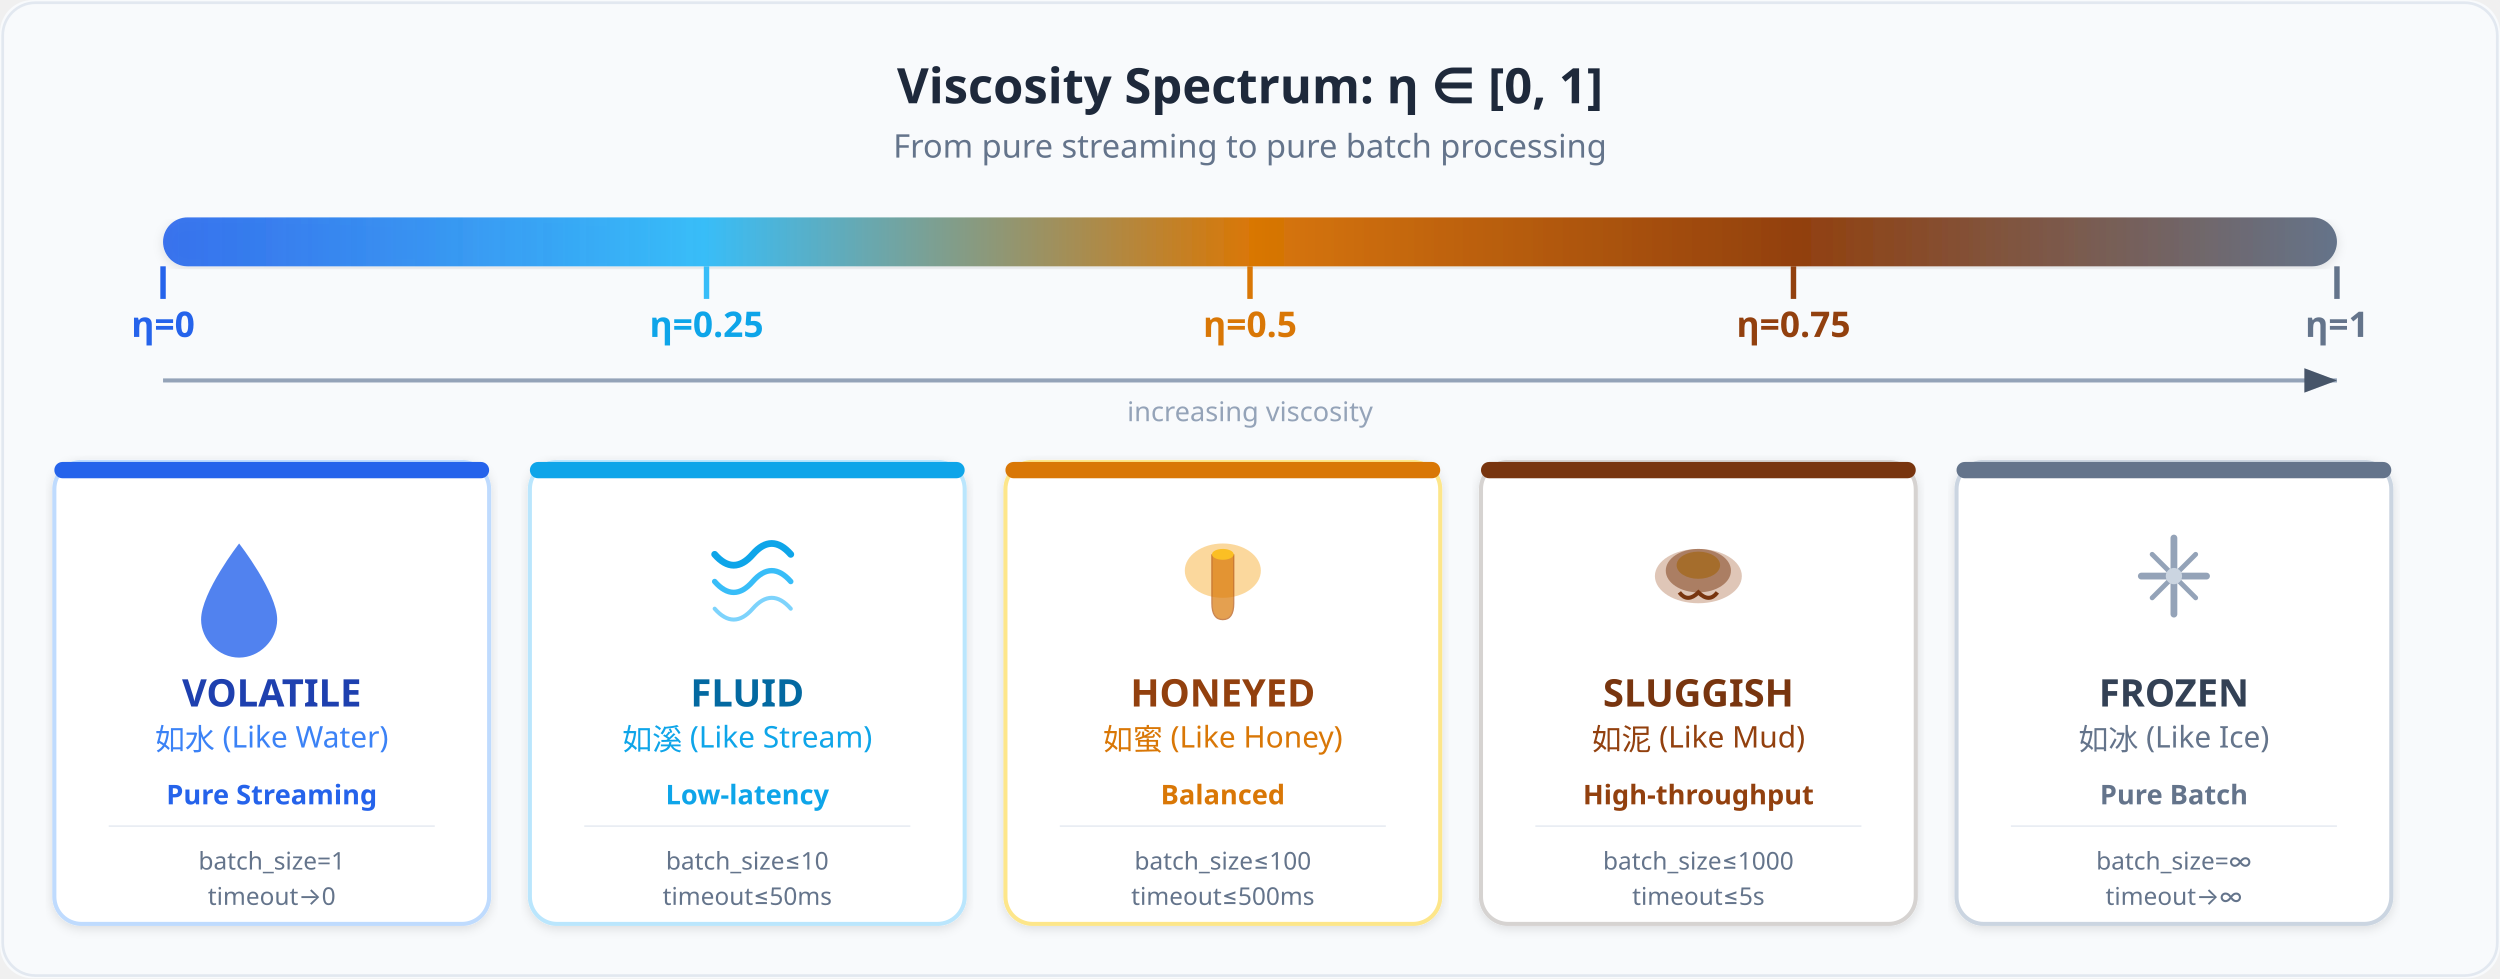
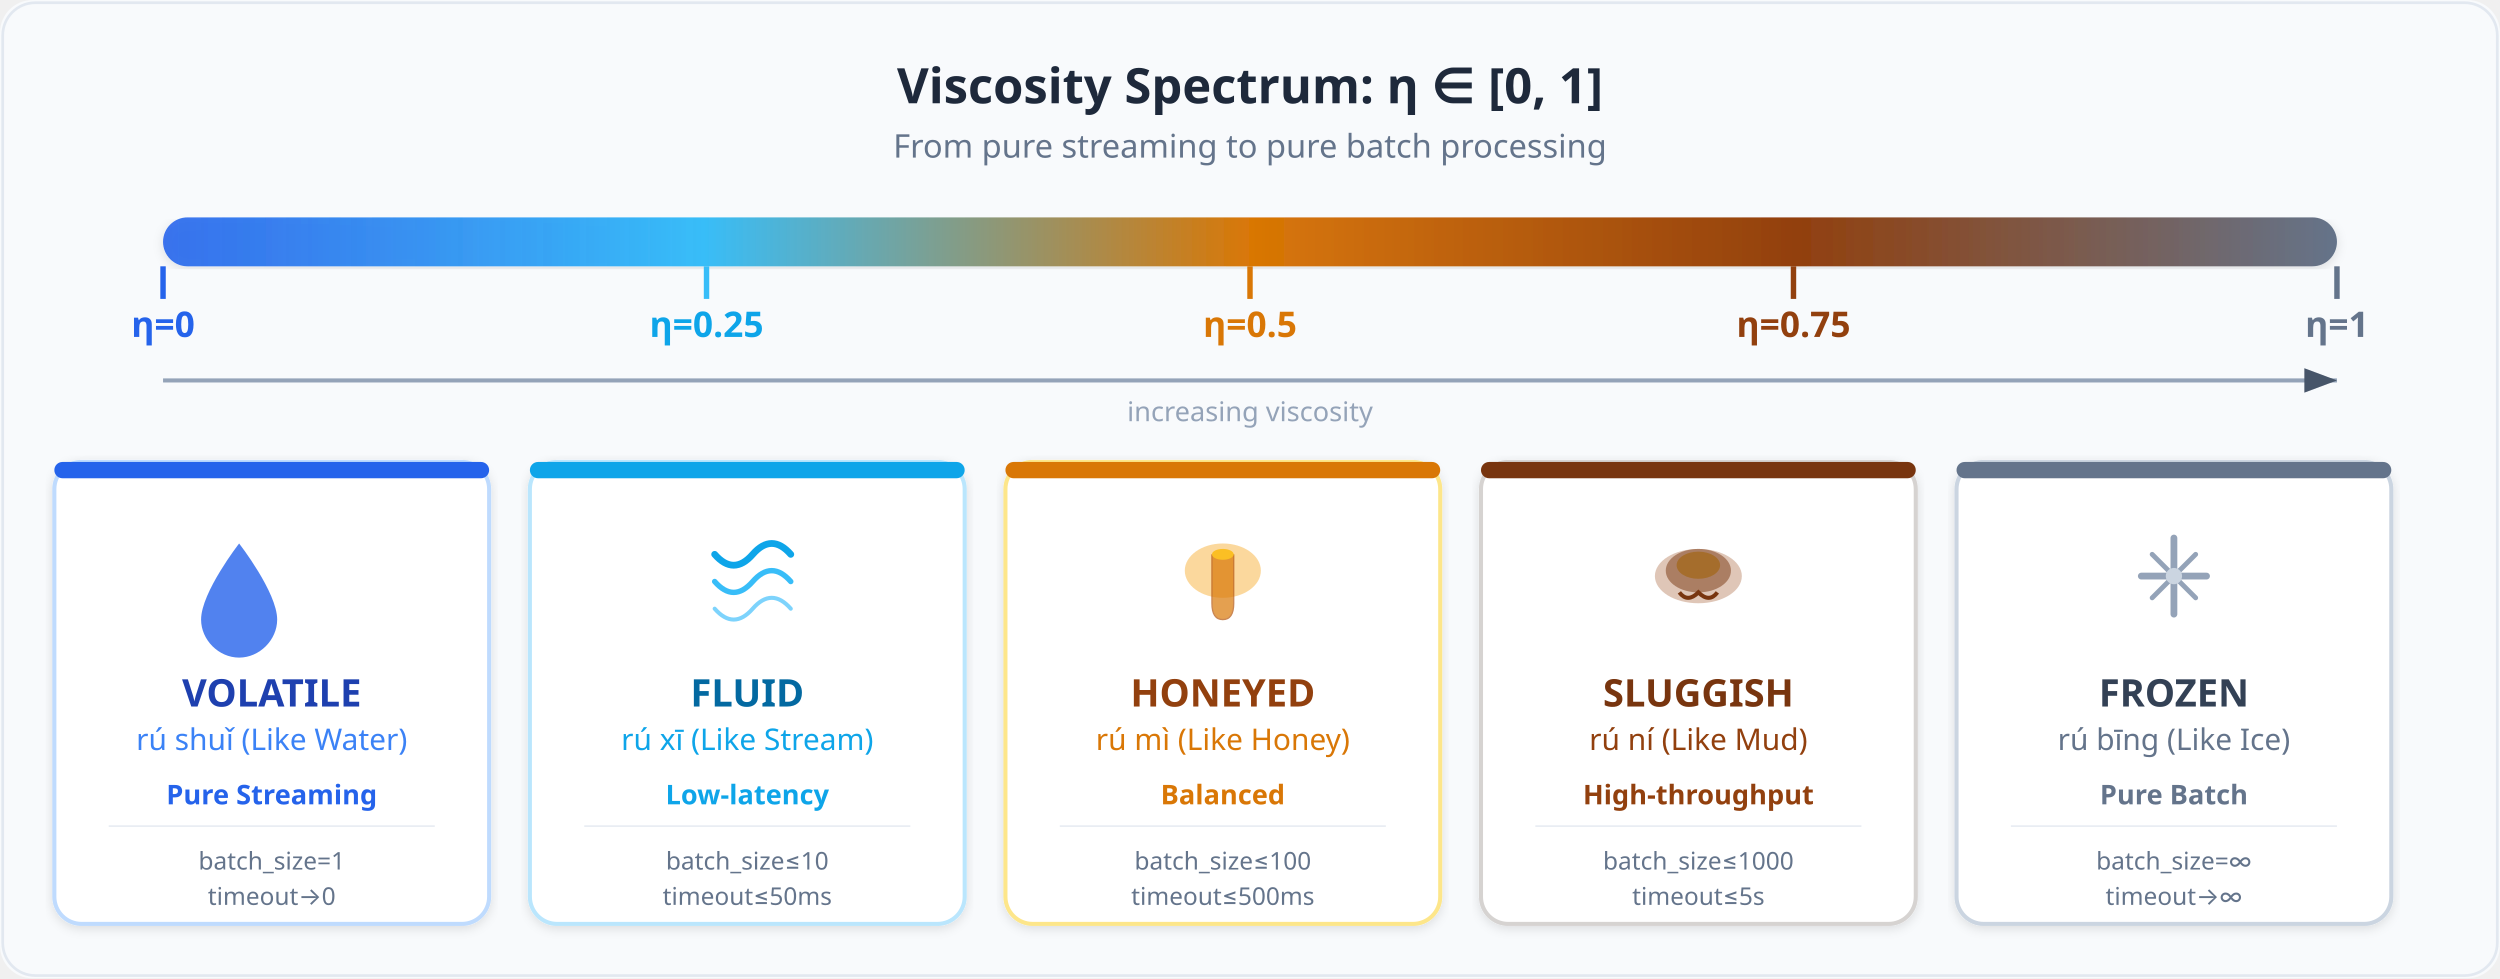
<svg xmlns="http://www.w3.org/2000/svg" viewBox="0 0 920 360" width="920" height="360" font-family="'Segoe UI', system-ui, -apple-system, sans-serif">
  <defs>
    <linearGradient id="spectrumGrad" x1="0" y1="0" x2="1" y2="0">
      <stop offset="0%" stop-color="#2563EB" stop-opacity="0.9" />
      <stop offset="25%" stop-color="#38BDF8" />
      <stop offset="50%" stop-color="#D97706" />
      <stop offset="75%" stop-color="#92400E" />
      <stop offset="100%" stop-color="#64748B" />
    </linearGradient>
    <linearGradient id="barGrad" x1="0" y1="0" x2="1" y2="0">
      <stop offset="0%" stop-color="#2563EB" />
      <stop offset="50%" stop-color="#D97706" />
      <stop offset="100%" stop-color="#64748B" />
    </linearGradient>
    <filter id="shadow" x="-2%" y="-2%" width="104%" height="108%">
      <feDropShadow dx="0" dy="1" stdDeviation="2" flood-opacity="0.12" />
    </filter>
    <marker id="arrowEnd" markerWidth="8" markerHeight="6" refX="8" refY="3" orient="auto">
      <path d="M0,0 L8,3 L0,6" fill="#475569" />
    </marker>
  </defs>
  <rect width="920" height="360" rx="12" fill="#F8FAFC" />
  <rect x="1" y="1" width="918" height="358" rx="12" fill="none" stroke="#E2E8F0" stroke-width="1" />
  <text x="460" y="38" text-anchor="middle" font-size="18" font-weight="700" fill="#1E293B">Viscosity Spectrum: η ∈ [0, 1]</text>
  <text x="460" y="58" text-anchor="middle" font-size="12" fill="#64748B">From pure streaming to pure batch processing</text>
  <rect x="60" y="80" width="800" height="18" rx="9" fill="url(#spectrumGrad)" filter="url(#shadow)" />
  <line x1="60" y1="98" x2="60" y2="110" stroke="#2563EB" stroke-width="2" />
  <text x="60" y="124" text-anchor="middle" font-size="13" font-weight="600" fill="#2563EB">η=0</text>
  <line x1="260" y1="98" x2="260" y2="110" stroke="#38BDF8" stroke-width="2" />
  <text x="260" y="124" text-anchor="middle" font-size="13" font-weight="600" fill="#0EA5E9">η=0.25</text>
  <line x1="460" y1="98" x2="460" y2="110" stroke="#D97706" stroke-width="2" />
  <text x="460" y="124" text-anchor="middle" font-size="13" font-weight="600" fill="#D97706">η=0.5</text>
  <line x1="660" y1="98" x2="660" y2="110" stroke="#92400E" stroke-width="2" />
  <text x="660" y="124" text-anchor="middle" font-size="13" font-weight="600" fill="#92400E">η=0.75</text>
  <line x1="860" y1="98" x2="860" y2="110" stroke="#64748B" stroke-width="2" />
  <text x="860" y="124" text-anchor="middle" font-size="13" font-weight="600" fill="#64748B">η=1</text>
  <line x1="60" y1="140" x2="860" y2="140" stroke="#94A3B8" stroke-width="1.5" marker-end="url(#arrowEnd)" />
  <text x="460" y="155" text-anchor="middle" font-size="10" fill="#94A3B8">increasing viscosity</text>
  <rect x="20" y="170" width="160" height="170" rx="10" fill="white" stroke="#BFDBFE" stroke-width="1.5" filter="url(#shadow)" />
  <rect x="20" y="170" width="160" height="6" rx="3" fill="#2563EB" />
  <path d="M88,200 C88,200 74,218 74,228 C74,235.5 80.5,242 88,242 C95.5,242 102,235.5 102,228 C102,218 88,200 88,200Z" fill="#2563EB" opacity="0.8" />
  <text x="100" y="260" text-anchor="middle" font-size="14" font-weight="700" fill="#1E40AF">VOLATILE</text>
-   <text x="100" y="276" text-anchor="middle" font-size="11" fill="#3B82F6">如水 (Like Water)</text>
+   <text x="100" y="276" text-anchor="middle" font-size="11" fill="#3B82F6">rú shuǐ (Like Water)</text>
  <text x="100" y="296" text-anchor="middle" font-size="10" font-weight="600" fill="#2563EB">Pure Streaming</text>
  <line x1="40" y1="304" x2="160" y2="304" stroke="#E2E8F0" stroke-width="0.5" />
  <text x="100" y="320" text-anchor="middle" font-size="9" fill="#64748B">batch_size=1</text>
  <text x="100" y="333" text-anchor="middle" font-size="9" fill="#64748B">timeout→0</text>
  <rect x="195" y="170" width="160" height="170" rx="10" fill="white" stroke="#BAE6FD" stroke-width="1.5" filter="url(#shadow)" />
  <rect x="195" y="170" width="160" height="6" rx="3" fill="#0EA5E9" />
  <path d="M263,204 Q270,212 277,204 Q284,196 291,204" stroke="#0EA5E9" stroke-width="2.5" fill="none" stroke-linecap="round" />
  <path d="M263,214 Q270,222 277,214 Q284,206 291,214" stroke="#38BDF8" stroke-width="2" fill="none" stroke-linecap="round" />
  <path d="M263,224 Q270,232 277,224 Q284,216 291,224" stroke="#7DD3FC" stroke-width="1.5" fill="none" stroke-linecap="round" />
  <text x="275" y="260" text-anchor="middle" font-size="14" font-weight="700" fill="#0369A1">FLUID</text>
-   <text x="275" y="276" text-anchor="middle" font-size="11" fill="#0EA5E9">如溪 (Like Stream)</text>
+   <text x="275" y="276" text-anchor="middle" font-size="11" fill="#0EA5E9">rú xī (Like Stream)</text>
  <text x="275" y="296" text-anchor="middle" font-size="10" font-weight="600" fill="#0EA5E9">Low-latency</text>
  <line x1="215" y1="304" x2="335" y2="304" stroke="#E2E8F0" stroke-width="0.5" />
  <text x="275" y="320" text-anchor="middle" font-size="9" fill="#64748B">batch_size≤10</text>
  <text x="275" y="333" text-anchor="middle" font-size="9" fill="#64748B">timeout≤50ms</text>
  <rect x="370" y="170" width="160" height="170" rx="10" fill="white" stroke="#FDE68A" stroke-width="1.5" filter="url(#shadow)" />
  <rect x="370" y="170" width="160" height="6" rx="3" fill="#D97706" />
  <ellipse cx="450" cy="210" rx="14" ry="10" fill="#F59E0B" opacity="0.4" />
  <path d="M446,204 L446,222 Q446,228 450,228 Q454,228 454,222 L454,204" fill="#D97706" opacity="0.7" stroke="#B45309" stroke-width="0.5" />
  <ellipse cx="450" cy="204" rx="4" ry="2" fill="#FBBF24" />
  <text x="450" y="260" text-anchor="middle" font-size="14" font-weight="700" fill="#92400E">HONEYED</text>
-   <text x="450" y="276" text-anchor="middle" font-size="11" fill="#D97706">如蜜 (Like Honey)</text>
+   <text x="450" y="276" text-anchor="middle" font-size="11" fill="#D97706">rú mì (Like Honey)</text>
  <text x="450" y="296" text-anchor="middle" font-size="10" font-weight="600" fill="#D97706">Balanced</text>
  <line x1="390" y1="304" x2="510" y2="304" stroke="#E2E8F0" stroke-width="0.5" />
  <text x="450" y="320" text-anchor="middle" font-size="9" fill="#64748B">batch_size≤100</text>
  <text x="450" y="333" text-anchor="middle" font-size="9" fill="#64748B">timeout≤500ms</text>
  <rect x="545" y="170" width="160" height="170" rx="10" fill="white" stroke="#D6D3D1" stroke-width="1.5" filter="url(#shadow)" />
  <rect x="545" y="170" width="160" height="6" rx="3" fill="#78350F" />
  <ellipse cx="625" cy="212" rx="16" ry="10" fill="#92400E" opacity="0.3" />
  <ellipse cx="625" cy="210" rx="12" ry="8" fill="#78350F" opacity="0.5" />
  <ellipse cx="625" cy="208" rx="8" ry="5" fill="#A16207" opacity="0.6" />
  <path d="M618,218 Q621,222 625,218 Q629,222 632,218" stroke="#78350F" stroke-width="1.5" fill="none" />
  <text x="625" y="260" text-anchor="middle" font-size="14" font-weight="700" fill="#78350F">SLUGGISH</text>
-   <text x="625" y="276" text-anchor="middle" font-size="11" fill="#92400E">如泥 (Like Mud)</text>
+   <text x="625" y="276" text-anchor="middle" font-size="11" fill="#92400E">rú ní (Like Mud)</text>
  <text x="625" y="296" text-anchor="middle" font-size="10" font-weight="600" fill="#92400E">High-throughput</text>
  <line x1="565" y1="304" x2="685" y2="304" stroke="#E2E8F0" stroke-width="0.5" />
  <text x="625" y="320" text-anchor="middle" font-size="9" fill="#64748B">batch_size≤1000</text>
  <text x="625" y="333" text-anchor="middle" font-size="9" fill="#64748B">timeout≤5s</text>
  <rect x="720" y="170" width="160" height="170" rx="10" fill="white" stroke="#CBD5E1" stroke-width="1.5" filter="url(#shadow)" />
  <rect x="720" y="170" width="160" height="6" rx="3" fill="#64748B" />
  <g transform="translate(800, 212)">
    <line x1="0" y1="-14" x2="0" y2="14" stroke="#94A3B8" stroke-width="2.5" stroke-linecap="round" />
    <line x1="-12" y1="0" x2="12" y2="0" stroke="#94A3B8" stroke-width="2.5" stroke-linecap="round" />
    <line x1="-8" y1="-8" x2="8" y2="8" stroke="#94A3B8" stroke-width="1.8" stroke-linecap="round" />
    <line x1="8" y1="-8" x2="-8" y2="8" stroke="#94A3B8" stroke-width="1.8" stroke-linecap="round" />
    <circle cx="0" cy="0" r="3" fill="#CBD5E1" />
  </g>
  <text x="800" y="260" text-anchor="middle" font-size="14" font-weight="700" fill="#334155">FROZEN</text>
-   <text x="800" y="276" text-anchor="middle" font-size="11" fill="#64748B">如冰 (Like Ice)</text>
+   <text x="800" y="276" text-anchor="middle" font-size="11" fill="#64748B">rú bīng (Like Ice)</text>
  <text x="800" y="296" text-anchor="middle" font-size="10" font-weight="600" fill="#64748B">Pure Batch</text>
  <line x1="740" y1="304" x2="860" y2="304" stroke="#E2E8F0" stroke-width="0.5" />
  <text x="800" y="320" text-anchor="middle" font-size="9" fill="#64748B">batch_size=∞</text>
  <text x="800" y="333" text-anchor="middle" font-size="9" fill="#64748B">timeout→∞</text>
</svg>
